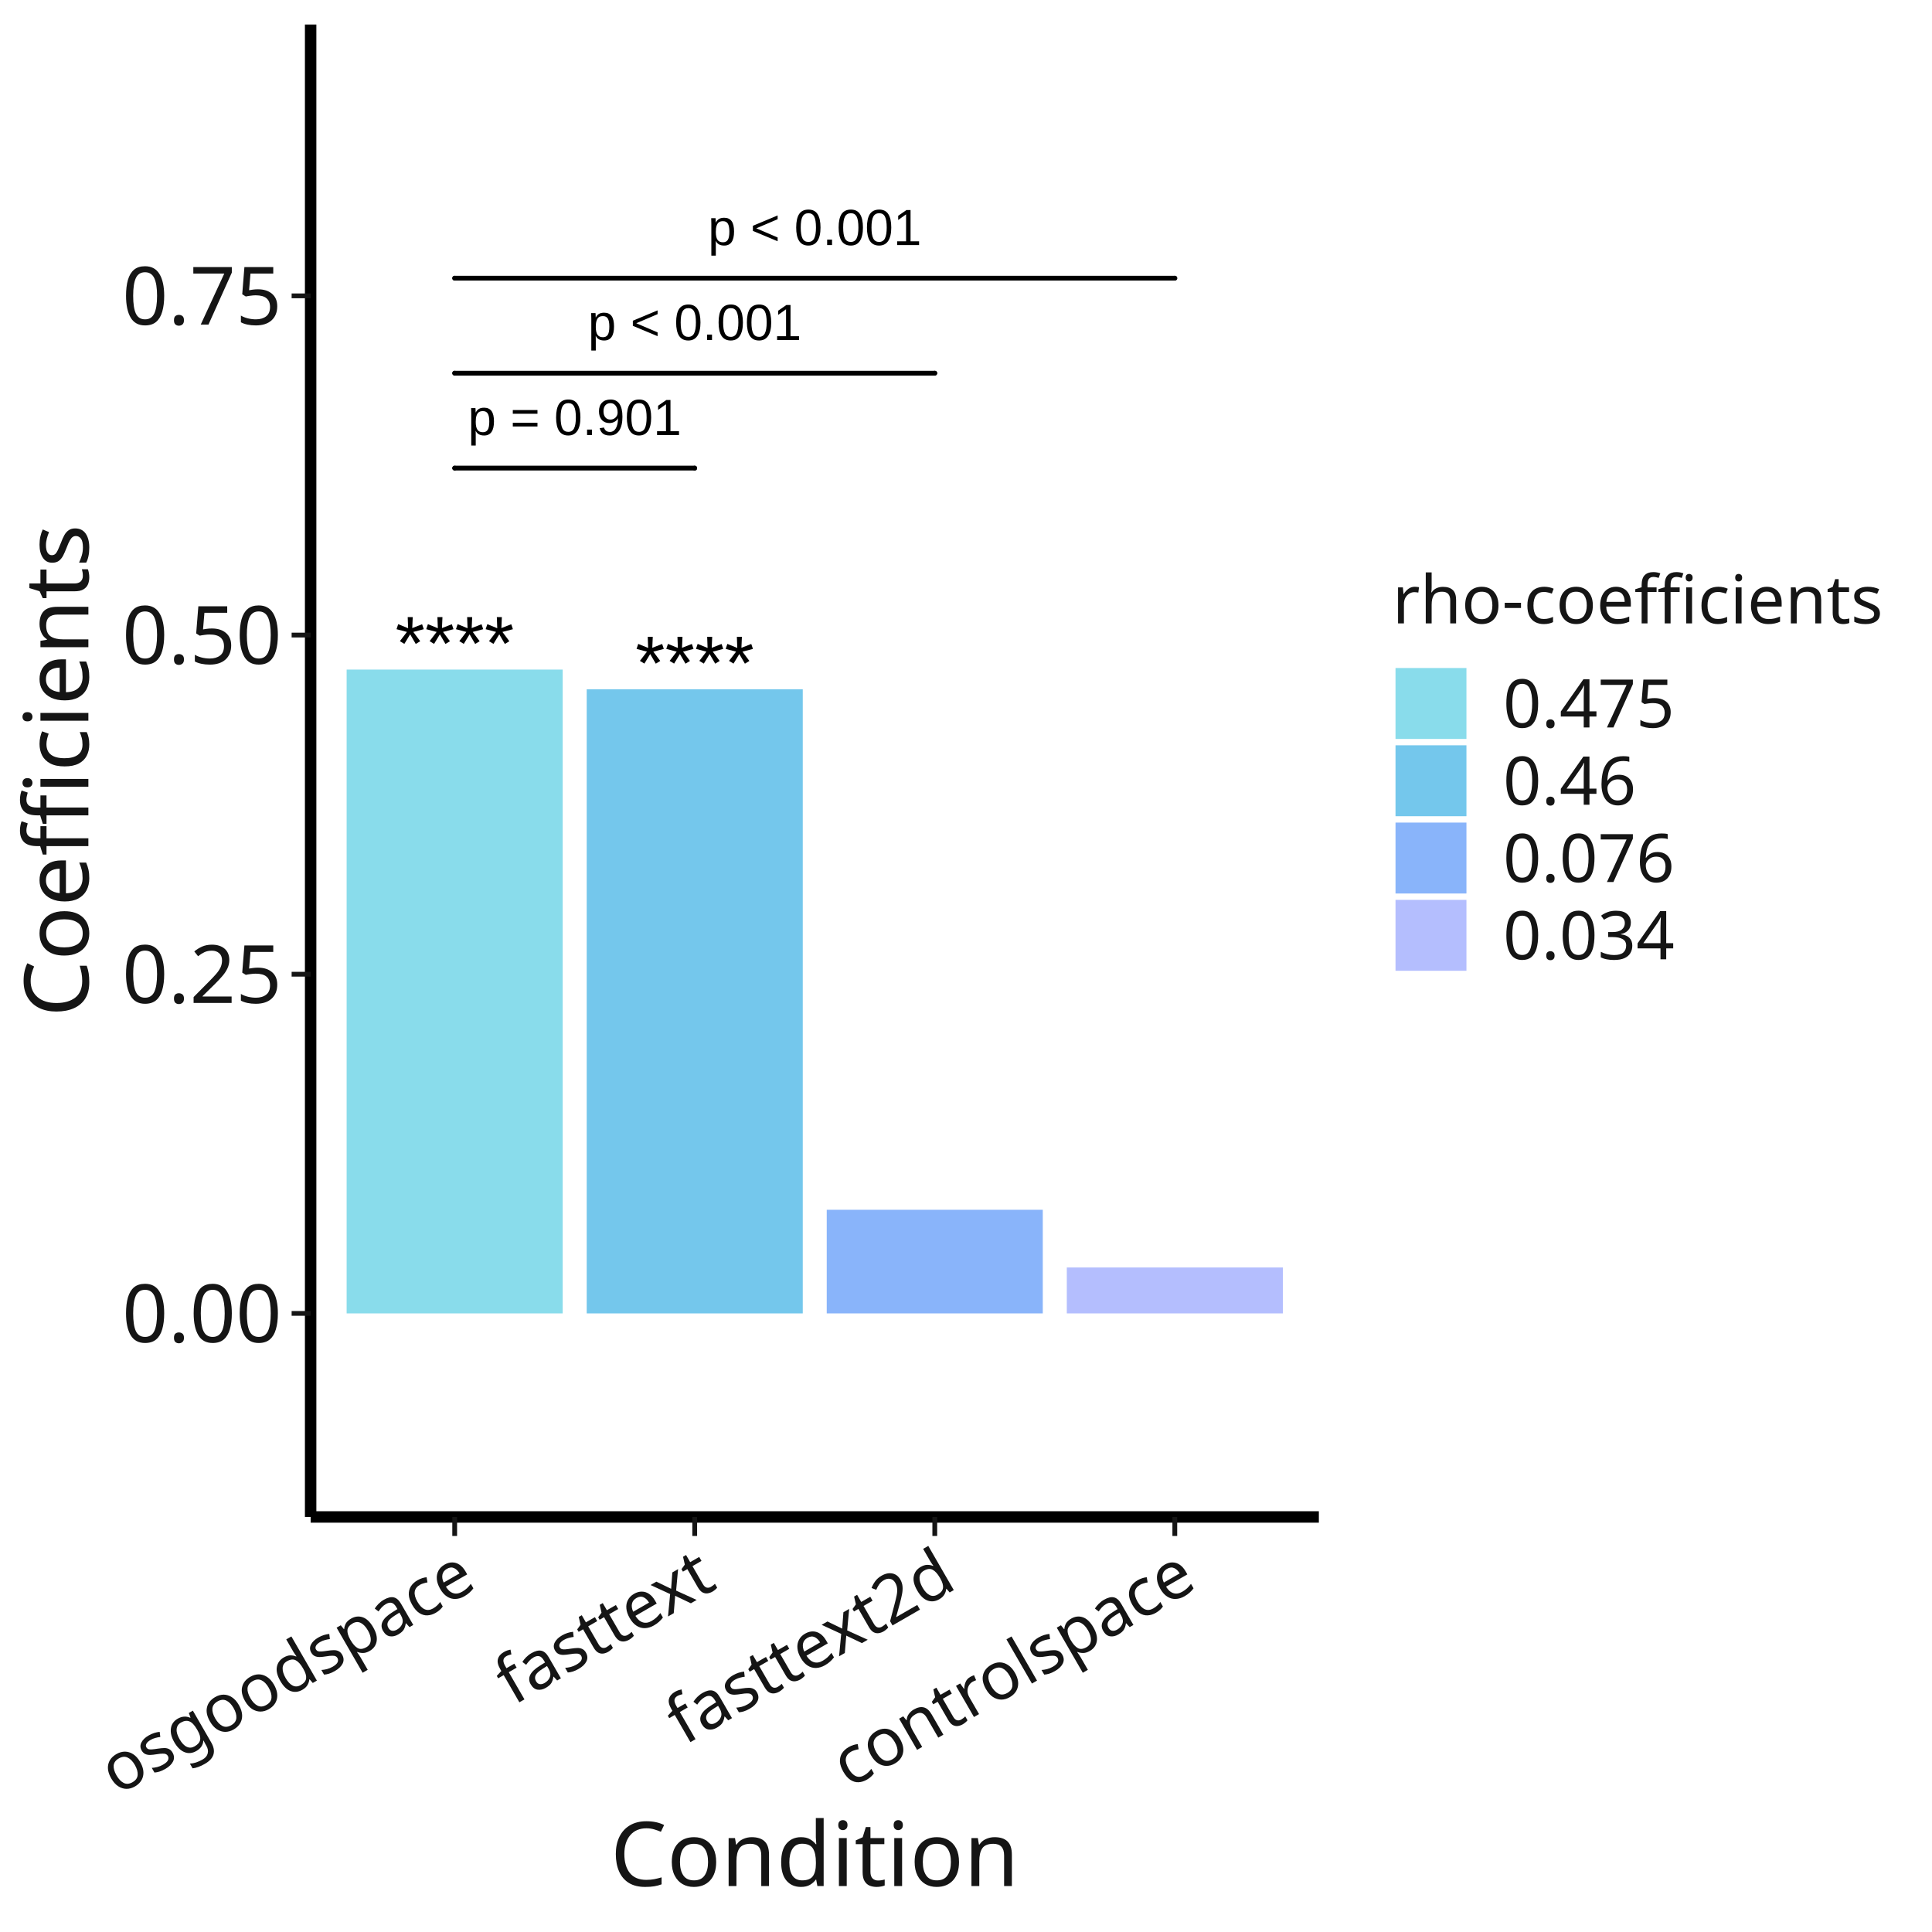
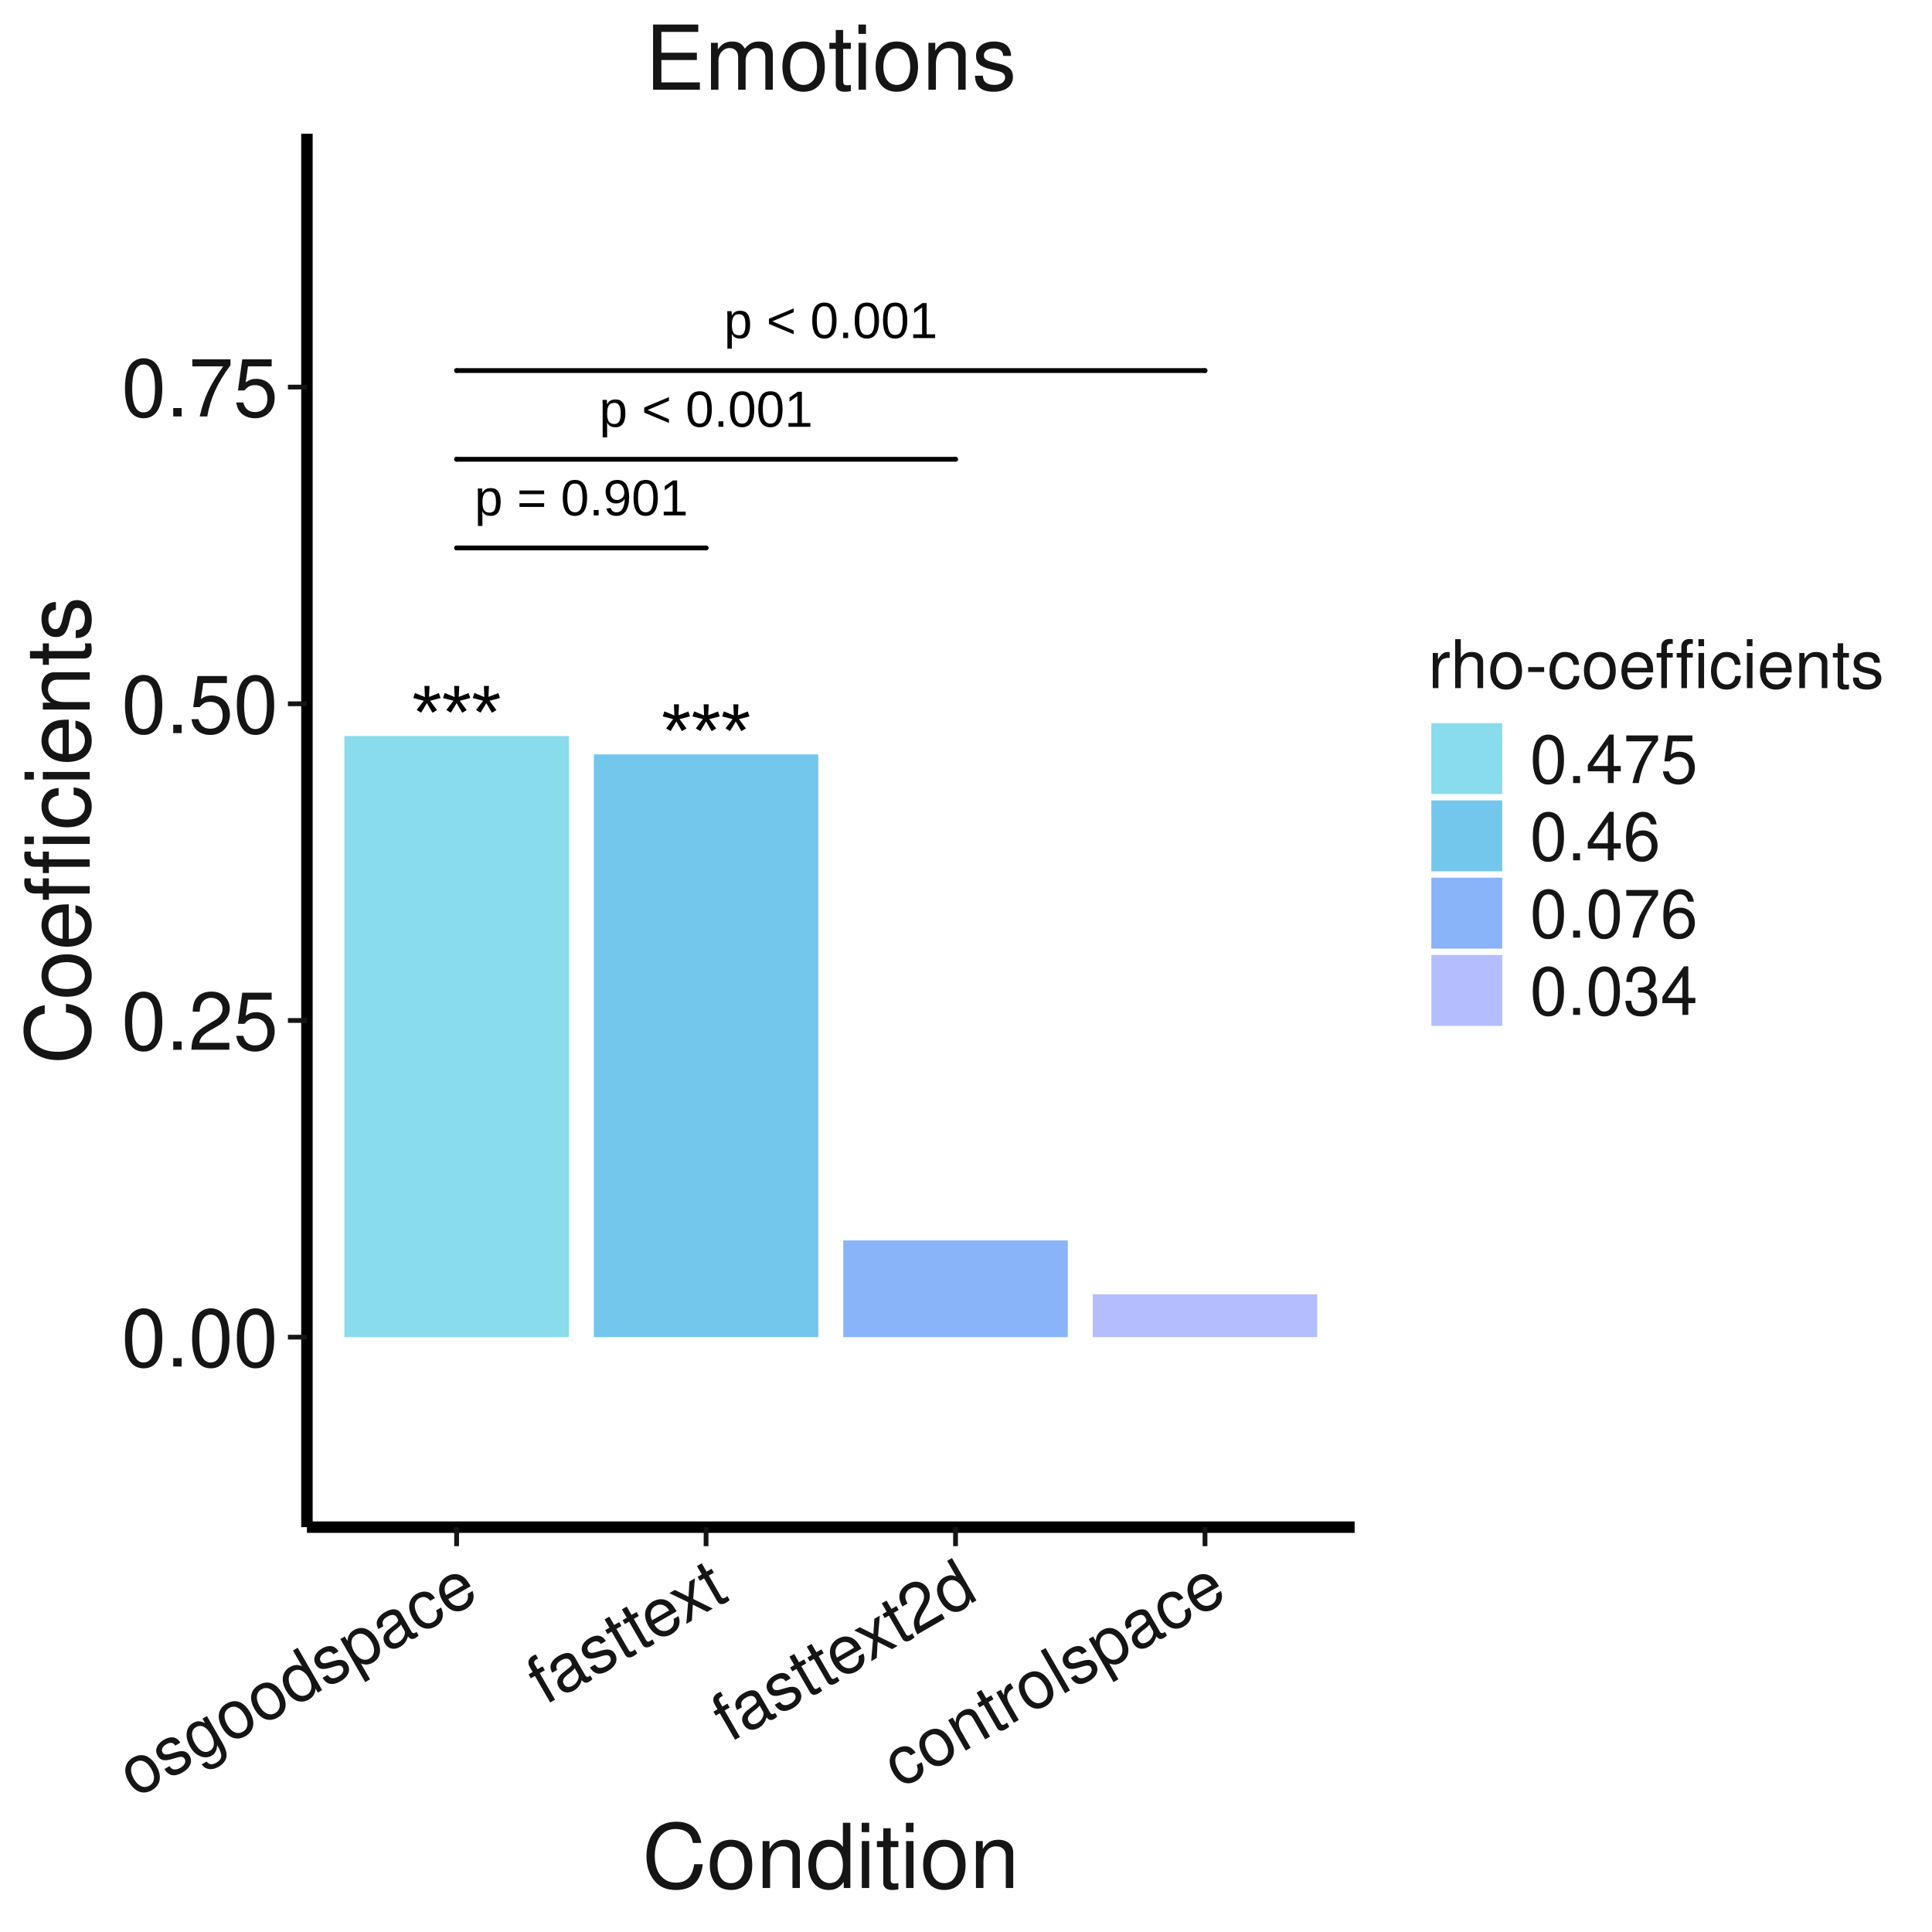
<svg xmlns="http://www.w3.org/2000/svg" class="svglite" width="432.00pt" height="432.00pt" viewBox="0 0 432.00 432.00">
  <defs>
    <style type="text/css">
    .svglite line, .svglite polyline, .svglite polygon, .svglite path, .svglite rect, .svglite circle {
      fill: none;
      stroke: #000000;
      stroke-linecap: round;
      stroke-linejoin: round;
      stroke-miterlimit: 10.00;
    }
    .svglite text {
      white-space: pre;
    }
  </style>
  </defs>
  <rect width="100%" height="100%" style="stroke: none; fill: #FFFFFF;" />
  <defs>
    <clipPath id="cpMC4wMHw0MzIuMDB8MC4wMHw0MzIuMDA=">
      <rect x="0.00" y="0.00" width="432.00" height="432.00" />
    </clipPath>
  </defs>
  <g clip-path="url(#cpMC4wMHw0MzIuMDB8MC4wMHw0MzIuMDA=)">
-     <rect x="0.00" y="0" width="432.00" height="432.00" style="stroke-width: 1.07; stroke: #FFFFFF; fill: #FFFFFF;" />
+     <rect x="0" y="0.00" width="432.00" height="432.00" style="stroke-width: 1.07; stroke: #FFFFFF; fill: #FFFFFF;" />
  </g>
  <defs>
-     <clipPath id="cpNjkuNDZ8Mjk0LjkwfDUuNDh8MzM5LjE5">
-       <rect x="69.46" y="5.48" width="225.43" height="333.71" />
+     <clipPath id="cpNjguNjN8MzAyLjkwfDI5LjkwfDM0MS40OA==">
+       <rect x="68.63" y="29.90" width="234.27" height="311.58" />
    </clipPath>
  </defs>
-   <g clip-path="url(#cpNjkuNDZ8Mjk0LjkwfDUuNDh8MzM5LjE5)">
-     <rect x="69.46" y="5.48" width="225.43" height="333.71" style="stroke-width: 1.07; stroke: none; fill: #FFFFFF;" />
-     <polyline points="69.46,331.60 294.90,331.60 " style="stroke-width: 0.53; stroke: #FFFFFF; stroke-linecap: butt;" />
-     <polyline points="69.46,255.76 294.90,255.76 " style="stroke-width: 0.53; stroke: #FFFFFF; stroke-linecap: butt;" />
-     <polyline points="69.46,179.92 294.90,179.92 " style="stroke-width: 0.53; stroke: #FFFFFF; stroke-linecap: butt;" />
-     <polyline points="69.46,104.07 294.90,104.07 " style="stroke-width: 0.53; stroke: #FFFFFF; stroke-linecap: butt;" />
-     <polyline points="69.46,28.23 294.90,28.23 " style="stroke-width: 0.53; stroke: #FFFFFF; stroke-linecap: butt;" />
-     <polyline points="69.46,293.68 294.90,293.68 " style="stroke-width: 1.07; stroke: #FFFFFF; stroke-linecap: butt;" />
-     <polyline points="69.46,217.84 294.90,217.84 " style="stroke-width: 1.07; stroke: #FFFFFF; stroke-linecap: butt;" />
-     <polyline points="69.46,142.00 294.90,142.00 " style="stroke-width: 1.07; stroke: #FFFFFF; stroke-linecap: butt;" />
-     <polyline points="69.46,66.15 294.90,66.15 " style="stroke-width: 1.07; stroke: #FFFFFF; stroke-linecap: butt;" />
-     <polyline points="101.67,339.19 101.67,5.48 " style="stroke-width: 1.07; stroke: #FFFFFF; stroke-linecap: butt;" />
-     <polyline points="155.34,339.19 155.34,5.48 " style="stroke-width: 1.07; stroke: #FFFFFF; stroke-linecap: butt;" />
-     <polyline points="209.02,339.19 209.02,5.48 " style="stroke-width: 1.07; stroke: #FFFFFF; stroke-linecap: butt;" />
-     <polyline points="262.69,339.19 262.69,5.48 " style="stroke-width: 1.07; stroke: #FFFFFF; stroke-linecap: butt;" />
-     <rect x="77.51" y="149.72" width="48.31" height="143.96" style="stroke-width: 1.07; stroke: none; stroke-linecap: butt; stroke-linejoin: miter; fill: #89DCEB;" />
-     <rect x="131.19" y="154.12" width="48.31" height="139.56" style="stroke-width: 1.07; stroke: none; stroke-linecap: butt; stroke-linejoin: miter; fill: #74C7EC;" />
-     <rect x="184.86" y="270.51" width="48.31" height="23.17" style="stroke-width: 1.07; stroke: none; stroke-linecap: butt; stroke-linejoin: miter; fill: #89B4FA;" />
-     <rect x="238.54" y="283.41" width="48.31" height="10.27" style="stroke-width: 1.07; stroke: none; stroke-linecap: butt; stroke-linejoin: miter; fill: #B4BEFE;" />
-     <text x="101.67" y="149.74" text-anchor="middle" style="font-size: 17.07px; font-family: &quot;Liberation Sans&quot;;" textLength="37.61px" lengthAdjust="spacingAndGlyphs">****</text>
-     <text x="155.34" y="154.15" text-anchor="middle" style="font-size: 17.07px; font-family: &quot;Liberation Sans&quot;;" textLength="37.61px" lengthAdjust="spacingAndGlyphs">****</text>
-     <text x="128.50" y="97.27" text-anchor="middle" style="font-size: 11.38px; font-family: &quot;Liberation Sans&quot;;" textLength="48.51px" lengthAdjust="spacingAndGlyphs">p = 0.901</text>
-     <line x1="155.34" y1="104.67" x2="155.34" y2="104.67" style="stroke-width: 1.07;" />
-     <line x1="155.34" y1="104.67" x2="101.67" y2="104.67" style="stroke-width: 1.07;" />
-     <line x1="101.67" y1="104.67" x2="101.67" y2="104.67" style="stroke-width: 1.07;" />
-     <text x="155.34" y="76.03" text-anchor="middle" style="font-size: 11.38px; font-family: &quot;Liberation Sans&quot;;" textLength="48.51px" lengthAdjust="spacingAndGlyphs">p &lt; 0.001</text>
-     <line x1="209.02" y1="83.44" x2="209.02" y2="83.44" style="stroke-width: 1.07;" />
-     <line x1="209.02" y1="83.44" x2="101.67" y2="83.44" style="stroke-width: 1.07;" />
-     <line x1="101.67" y1="83.44" x2="101.67" y2="83.44" style="stroke-width: 1.07;" />
-     <text x="182.18" y="54.80" text-anchor="middle" style="font-size: 11.38px; font-family: &quot;Liberation Sans&quot;;" textLength="48.51px" lengthAdjust="spacingAndGlyphs">p &lt; 0.001</text>
-     <line x1="262.69" y1="62.20" x2="262.69" y2="62.20" style="stroke-width: 1.07;" />
-     <line x1="262.69" y1="62.20" x2="101.67" y2="62.20" style="stroke-width: 1.07;" />
-     <line x1="101.67" y1="62.20" x2="101.67" y2="62.20" style="stroke-width: 1.07;" />
+   <g clip-path="url(#cpNjguNjN8MzAyLjkwfDI5LjkwfDM0MS40OA==)">
+     <rect x="68.63" y="29.90" width="234.27" height="311.58" style="stroke-width: 1.07; stroke: none; fill: #FFFFFF;" />
+     <polyline points="68.63,334.40 302.90,334.40 " style="stroke-width: 0.53; stroke: #FFFFFF; stroke-linecap: butt;" />
+     <polyline points="68.63,263.59 302.90,263.59 " style="stroke-width: 0.53; stroke: #FFFFFF; stroke-linecap: butt;" />
+     <polyline points="68.63,192.77 302.90,192.77 " style="stroke-width: 0.53; stroke: #FFFFFF; stroke-linecap: butt;" />
+     <polyline points="68.63,121.96 302.90,121.96 " style="stroke-width: 0.53; stroke: #FFFFFF; stroke-linecap: butt;" />
+     <polyline points="68.63,51.15 302.90,51.15 " style="stroke-width: 0.53; stroke: #FFFFFF; stroke-linecap: butt;" />
+     <polyline points="68.63,298.99 302.90,298.99 " style="stroke-width: 1.07; stroke: #FFFFFF; stroke-linecap: butt;" />
+     <polyline points="68.63,228.18 302.90,228.18 " style="stroke-width: 1.07; stroke: #FFFFFF; stroke-linecap: butt;" />
+     <polyline points="68.63,157.37 302.90,157.37 " style="stroke-width: 1.07; stroke: #FFFFFF; stroke-linecap: butt;" />
+     <polyline points="68.63,86.55 302.90,86.55 " style="stroke-width: 1.07; stroke: #FFFFFF; stroke-linecap: butt;" />
+     <polyline points="102.10,341.48 102.10,29.90 " style="stroke-width: 1.07; stroke: #FFFFFF; stroke-linecap: butt;" />
+     <polyline points="157.88,341.48 157.88,29.90 " style="stroke-width: 1.07; stroke: #FFFFFF; stroke-linecap: butt;" />
+     <polyline points="213.66,341.48 213.66,29.90 " style="stroke-width: 1.07; stroke: #FFFFFF; stroke-linecap: butt;" />
+     <polyline points="269.44,341.48 269.44,29.90 " style="stroke-width: 1.07; stroke: #FFFFFF; stroke-linecap: butt;" />
+     <rect x="77.00" y="164.58" width="50.20" height="134.42" style="stroke-width: 1.07; stroke: none; stroke-linecap: butt; stroke-linejoin: miter; fill: #89DCEB;" />
+     <rect x="132.78" y="168.68" width="50.20" height="130.31" style="stroke-width: 1.07; stroke: none; stroke-linecap: butt; stroke-linejoin: miter; fill: #74C7EC;" />
+     <rect x="188.56" y="277.36" width="50.20" height="21.63" style="stroke-width: 1.07; stroke: none; stroke-linecap: butt; stroke-linejoin: miter; fill: #89B4FA;" />
+     <rect x="244.34" y="289.40" width="50.20" height="9.59" style="stroke-width: 1.07; stroke: none; stroke-linecap: butt; stroke-linejoin: miter; fill: #B4BEFE;" />
+     <text x="102.10" y="165.13" text-anchor="middle" style="font-size: 17.07px; font-family: &quot;Liberation Sans&quot;;" textLength="19.92px" lengthAdjust="spacingAndGlyphs">***</text>
+     <text x="157.88" y="169.24" text-anchor="middle" style="font-size: 17.07px; font-family: &quot;Liberation Sans&quot;;" textLength="19.92px" lengthAdjust="spacingAndGlyphs">***</text>
+     <text x="129.99" y="115.25" text-anchor="middle" style="font-size: 11.38px; font-family: &quot;Liberation Sans&quot;;" textLength="47.74px" lengthAdjust="spacingAndGlyphs">p = 0.901</text>
+     <line x1="157.88" y1="122.52" x2="157.88" y2="122.52" style="stroke-width: 1.07;" />
+     <line x1="157.88" y1="122.52" x2="102.10" y2="122.52" style="stroke-width: 1.07;" />
+     <line x1="102.10" y1="122.52" x2="102.10" y2="122.52" style="stroke-width: 1.07;" />
+     <text x="157.88" y="95.43" text-anchor="middle" style="font-size: 11.38px; font-family: &quot;Liberation Sans&quot;;" textLength="47.74px" lengthAdjust="spacingAndGlyphs">p &lt; 0.001</text>
+     <line x1="213.66" y1="102.69" x2="213.66" y2="102.69" style="stroke-width: 1.07;" />
+     <line x1="213.66" y1="102.69" x2="102.10" y2="102.69" style="stroke-width: 1.07;" />
+     <line x1="102.10" y1="102.69" x2="102.10" y2="102.69" style="stroke-width: 1.07;" />
+     <text x="185.77" y="75.60" text-anchor="middle" style="font-size: 11.38px; font-family: &quot;Liberation Sans&quot;;" textLength="47.74px" lengthAdjust="spacingAndGlyphs">p &lt; 0.001</text>
+     <line x1="269.44" y1="82.86" x2="269.44" y2="82.86" style="stroke-width: 1.07;" />
+     <line x1="269.44" y1="82.86" x2="102.10" y2="82.86" style="stroke-width: 1.07;" />
+     <line x1="102.10" y1="82.86" x2="102.10" y2="82.86" style="stroke-width: 1.07;" />
  </g>
  <g clip-path="url(#cpMC4wMHw0MzIuMDB8MC4wMHw0MzIuMDA=)">
-     <polyline points="69.46,339.19 69.46,5.48 " style="stroke-width: 2.56; stroke-linecap: butt;" />
-     <text x="63.02" y="300.11" text-anchor="end" style="font-size: 18.00px;fill: #151515; font-family: &quot;Noto Sans&quot;;" textLength="35.71px" lengthAdjust="spacingAndGlyphs">0.00</text>
-     <text x="63.02" y="224.26" text-anchor="end" style="font-size: 18.00px;fill: #151515; font-family: &quot;Noto Sans&quot;;" textLength="35.71px" lengthAdjust="spacingAndGlyphs">0.25</text>
-     <text x="63.02" y="148.42" text-anchor="end" style="font-size: 18.00px;fill: #151515; font-family: &quot;Noto Sans&quot;;" textLength="35.71px" lengthAdjust="spacingAndGlyphs">0.50</text>
-     <text x="63.02" y="72.58" text-anchor="end" style="font-size: 18.00px;fill: #151515; font-family: &quot;Noto Sans&quot;;" textLength="35.71px" lengthAdjust="spacingAndGlyphs">0.75</text>
-     <polyline points="65.21,293.68 69.46,293.68 " style="stroke-width: 1.07; stroke: #151515; stroke-linecap: butt;" />
-     <polyline points="65.21,217.84 69.46,217.84 " style="stroke-width: 1.07; stroke: #151515; stroke-linecap: butt;" />
-     <polyline points="65.21,142.00 69.46,142.00 " style="stroke-width: 1.07; stroke: #151515; stroke-linecap: butt;" />
-     <polyline points="65.21,66.15 69.46,66.15 " style="stroke-width: 1.07; stroke: #151515; stroke-linecap: butt;" />
-     <polyline points="69.46,339.19 294.90,339.19 " style="stroke-width: 2.56; stroke-linecap: butt;" />
-     <polyline points="101.67,343.44 101.67,339.19 " style="stroke-width: 1.07; stroke: #151515; stroke-linecap: butt;" />
-     <polyline points="155.34,343.44 155.34,339.19 " style="stroke-width: 1.07; stroke: #151515; stroke-linecap: butt;" />
-     <polyline points="209.02,343.44 209.02,339.19 " style="stroke-width: 1.07; stroke: #151515; stroke-linecap: butt;" />
-     <polyline points="262.69,343.44 262.69,339.19 " style="stroke-width: 1.07; stroke: #151515; stroke-linecap: butt;" />
-     <text transform="translate(107.02,354.91) rotate(-30)" text-anchor="end" style="font-size: 15.00px;fill: #151515; font-family: &quot;Noto Sans&quot;;" textLength="93.33px" lengthAdjust="spacingAndGlyphs">osgoodspace</text>
-     <text transform="translate(160.70,354.91) rotate(-30)" text-anchor="end" style="font-size: 15.00px;fill: #151515; font-family: &quot;Noto Sans&quot;;" textLength="53.40px" lengthAdjust="spacingAndGlyphs">fasttext</text>
-     <text transform="translate(214.37,354.91) rotate(-30)" text-anchor="end" style="font-size: 15.00px;fill: #151515; font-family: &quot;Noto Sans&quot;;" textLength="71.21px" lengthAdjust="spacingAndGlyphs">fasttext2d</text>
-     <text transform="translate(268.05,354.91) rotate(-30)" text-anchor="end" style="font-size: 15.00px;fill: #151515; font-family: &quot;Noto Sans&quot;;" textLength="90.58px" lengthAdjust="spacingAndGlyphs">controlspace</text>
-     <text x="182.18" y="421.72" text-anchor="middle" style="font-size: 20.00px;fill: #151515; font-family: &quot;Noto Sans&quot;;" textLength="91.42px" lengthAdjust="spacingAndGlyphs">Condition</text>
-     <text transform="translate(19.76,172.33) rotate(-90)" text-anchor="middle" style="font-size: 20.00px;fill: #151515; font-family: &quot;Noto Sans&quot;;" textLength="110.17px" lengthAdjust="spacingAndGlyphs">Coefficients</text>
-     <text x="311.33" y="139.39" style="font-size: 15.00px;fill: #151515; font-family: &quot;Noto Sans&quot;;" textLength="109.71px" lengthAdjust="spacingAndGlyphs">rho-coefficients</text>
-     <rect x="312.04" y="149.37" width="15.86" height="15.86" style="stroke-width: 1.07; stroke: none; stroke-linecap: butt; stroke-linejoin: miter; fill: #89DCEB;" />
-     <rect x="312.04" y="166.65" width="15.86" height="15.86" style="stroke-width: 1.07; stroke: none; stroke-linecap: butt; stroke-linejoin: miter; fill: #74C7EC;" />
-     <rect x="312.04" y="183.93" width="15.86" height="15.86" style="stroke-width: 1.07; stroke: none; stroke-linecap: butt; stroke-linejoin: miter; fill: #89B4FA;" />
-     <rect x="312.04" y="201.21" width="15.86" height="15.86" style="stroke-width: 1.07; stroke: none; stroke-linecap: butt; stroke-linejoin: miter; fill: #B4BEFE;" />
-     <text x="336.09" y="162.66" style="font-size: 15.00px;fill: #151515; font-family: &quot;Noto Sans&quot;;" textLength="38.35px" lengthAdjust="spacingAndGlyphs">0.475</text>
-     <text x="336.09" y="179.94" style="font-size: 15.00px;fill: #151515; font-family: &quot;Noto Sans&quot;;" textLength="29.76px" lengthAdjust="spacingAndGlyphs">0.46</text>
-     <text x="336.09" y="197.22" style="font-size: 15.00px;fill: #151515; font-family: &quot;Noto Sans&quot;;" textLength="38.35px" lengthAdjust="spacingAndGlyphs">0.076</text>
-     <text x="336.09" y="214.50" style="font-size: 15.00px;fill: #151515; font-family: &quot;Noto Sans&quot;;" textLength="38.35px" lengthAdjust="spacingAndGlyphs">0.034</text>
+     <polyline points="68.63,341.48 68.63,29.90 " style="stroke-width: 2.56; stroke-linecap: butt;" />
+     <text x="62.19" y="305.56" text-anchor="end" style="font-size: 18.00px;fill: #151515; font-family: &quot;Nimbus Sans&quot;;" textLength="35.03px" lengthAdjust="spacingAndGlyphs">0.00</text>
+     <text x="62.19" y="234.74" text-anchor="end" style="font-size: 18.00px;fill: #151515; font-family: &quot;Nimbus Sans&quot;;" textLength="35.03px" lengthAdjust="spacingAndGlyphs">0.25</text>
+     <text x="62.19" y="163.93" text-anchor="end" style="font-size: 18.00px;fill: #151515; font-family: &quot;Nimbus Sans&quot;;" textLength="35.03px" lengthAdjust="spacingAndGlyphs">0.50</text>
+     <text x="62.19" y="93.12" text-anchor="end" style="font-size: 18.00px;fill: #151515; font-family: &quot;Nimbus Sans&quot;;" textLength="35.03px" lengthAdjust="spacingAndGlyphs">0.75</text>
+     <polyline points="64.38,298.99 68.63,298.99 " style="stroke-width: 1.07; stroke: #151515; stroke-linecap: butt;" />
+     <polyline points="64.38,228.18 68.63,228.18 " style="stroke-width: 1.07; stroke: #151515; stroke-linecap: butt;" />
+     <polyline points="64.38,157.37 68.63,157.37 " style="stroke-width: 1.07; stroke: #151515; stroke-linecap: butt;" />
+     <polyline points="64.38,86.55 68.63,86.55 " style="stroke-width: 1.07; stroke: #151515; stroke-linecap: butt;" />
+     <polyline points="68.63,341.48 302.90,341.48 " style="stroke-width: 2.56; stroke-linecap: butt;" />
+     <polyline points="102.10,345.73 102.10,341.48 " style="stroke-width: 1.07; stroke: #151515; stroke-linecap: butt;" />
+     <polyline points="157.88,345.73 157.88,341.48 " style="stroke-width: 1.07; stroke: #151515; stroke-linecap: butt;" />
+     <polyline points="213.66,345.73 213.66,341.48 " style="stroke-width: 1.07; stroke: #151515; stroke-linecap: butt;" />
+     <polyline points="269.44,345.73 269.44,341.48 " style="stroke-width: 1.07; stroke: #151515; stroke-linecap: butt;" />
+     <text transform="translate(107.57,357.40) rotate(-30)" text-anchor="end" style="font-size: 15.00px;fill: #151515; font-family: &quot;Nimbus Sans&quot;;" textLength="89.21px" lengthAdjust="spacingAndGlyphs">osgoodspace</text>
+     <text transform="translate(163.35,357.40) rotate(-30)" text-anchor="end" style="font-size: 15.00px;fill: #151515; font-family: &quot;Nimbus Sans&quot;;" textLength="48.36px" lengthAdjust="spacingAndGlyphs">fasttext</text>
+     <text transform="translate(219.13,357.40) rotate(-30)" text-anchor="end" style="font-size: 15.00px;fill: #151515; font-family: &quot;Nimbus Sans&quot;;" textLength="65.03px" lengthAdjust="spacingAndGlyphs">fasttext2d</text>
+     <text transform="translate(274.90,357.40) rotate(-30)" text-anchor="end" style="font-size: 15.00px;fill: #151515; font-family: &quot;Nimbus Sans&quot;;" textLength="85.03px" lengthAdjust="spacingAndGlyphs">controlspace</text>
+     <text x="185.77" y="422.16" text-anchor="middle" style="font-size: 20.00px;fill: #151515; font-family: &quot;Nimbus Sans&quot;;" textLength="84.47px" lengthAdjust="spacingAndGlyphs">Condition</text>
+     <text transform="translate(20.06,185.69) rotate(-90)" text-anchor="middle" style="font-size: 20.00px;fill: #151515; font-family: &quot;Nimbus Sans&quot;;" textLength="104.47px" lengthAdjust="spacingAndGlyphs">Coefficients</text>
+     <text x="319.34" y="153.86" style="font-size: 15.00px;fill: #151515; font-family: &quot;Nimbus Sans&quot;;" textLength="101.70px" lengthAdjust="spacingAndGlyphs">rho-coefficients</text>
+     <rect x="320.05" y="161.69" width="15.86" height="15.86" style="stroke-width: 1.07; stroke: none; stroke-linecap: butt; stroke-linejoin: miter; fill: #89DCEB;" />
+     <rect x="320.05" y="178.97" width="15.86" height="15.86" style="stroke-width: 1.07; stroke: none; stroke-linecap: butt; stroke-linejoin: miter; fill: #74C7EC;" />
+     <rect x="320.05" y="196.25" width="15.86" height="15.86" style="stroke-width: 1.07; stroke: none; stroke-linecap: butt; stroke-linejoin: miter; fill: #89B4FA;" />
+     <rect x="320.05" y="213.53" width="15.86" height="15.86" style="stroke-width: 1.07; stroke: none; stroke-linecap: butt; stroke-linejoin: miter; fill: #B4BEFE;" />
+     <text x="342.10" y="175.09" style="font-size: 15.00px;fill: #151515; font-family: &quot;Nimbus Sans&quot;;" textLength="37.52px" lengthAdjust="spacingAndGlyphs">0.475</text>
+     <text x="342.10" y="192.37" style="font-size: 15.00px;fill: #151515; font-family: &quot;Nimbus Sans&quot;;" textLength="29.18px" lengthAdjust="spacingAndGlyphs">0.46</text>
+     <text x="342.10" y="209.65" style="font-size: 15.00px;fill: #151515; font-family: &quot;Nimbus Sans&quot;;" textLength="37.52px" lengthAdjust="spacingAndGlyphs">0.076</text>
+     <text x="342.10" y="226.93" style="font-size: 15.00px;fill: #151515; font-family: &quot;Nimbus Sans&quot;;" textLength="37.52px" lengthAdjust="spacingAndGlyphs">0.034</text>
+     <text x="185.77" y="20.06" text-anchor="middle" style="font-size: 20.00px;fill: #151515; font-family: &quot;Nimbus Sans&quot;;" textLength="83.35px" lengthAdjust="spacingAndGlyphs">Emotions</text>
  </g>
</svg>
